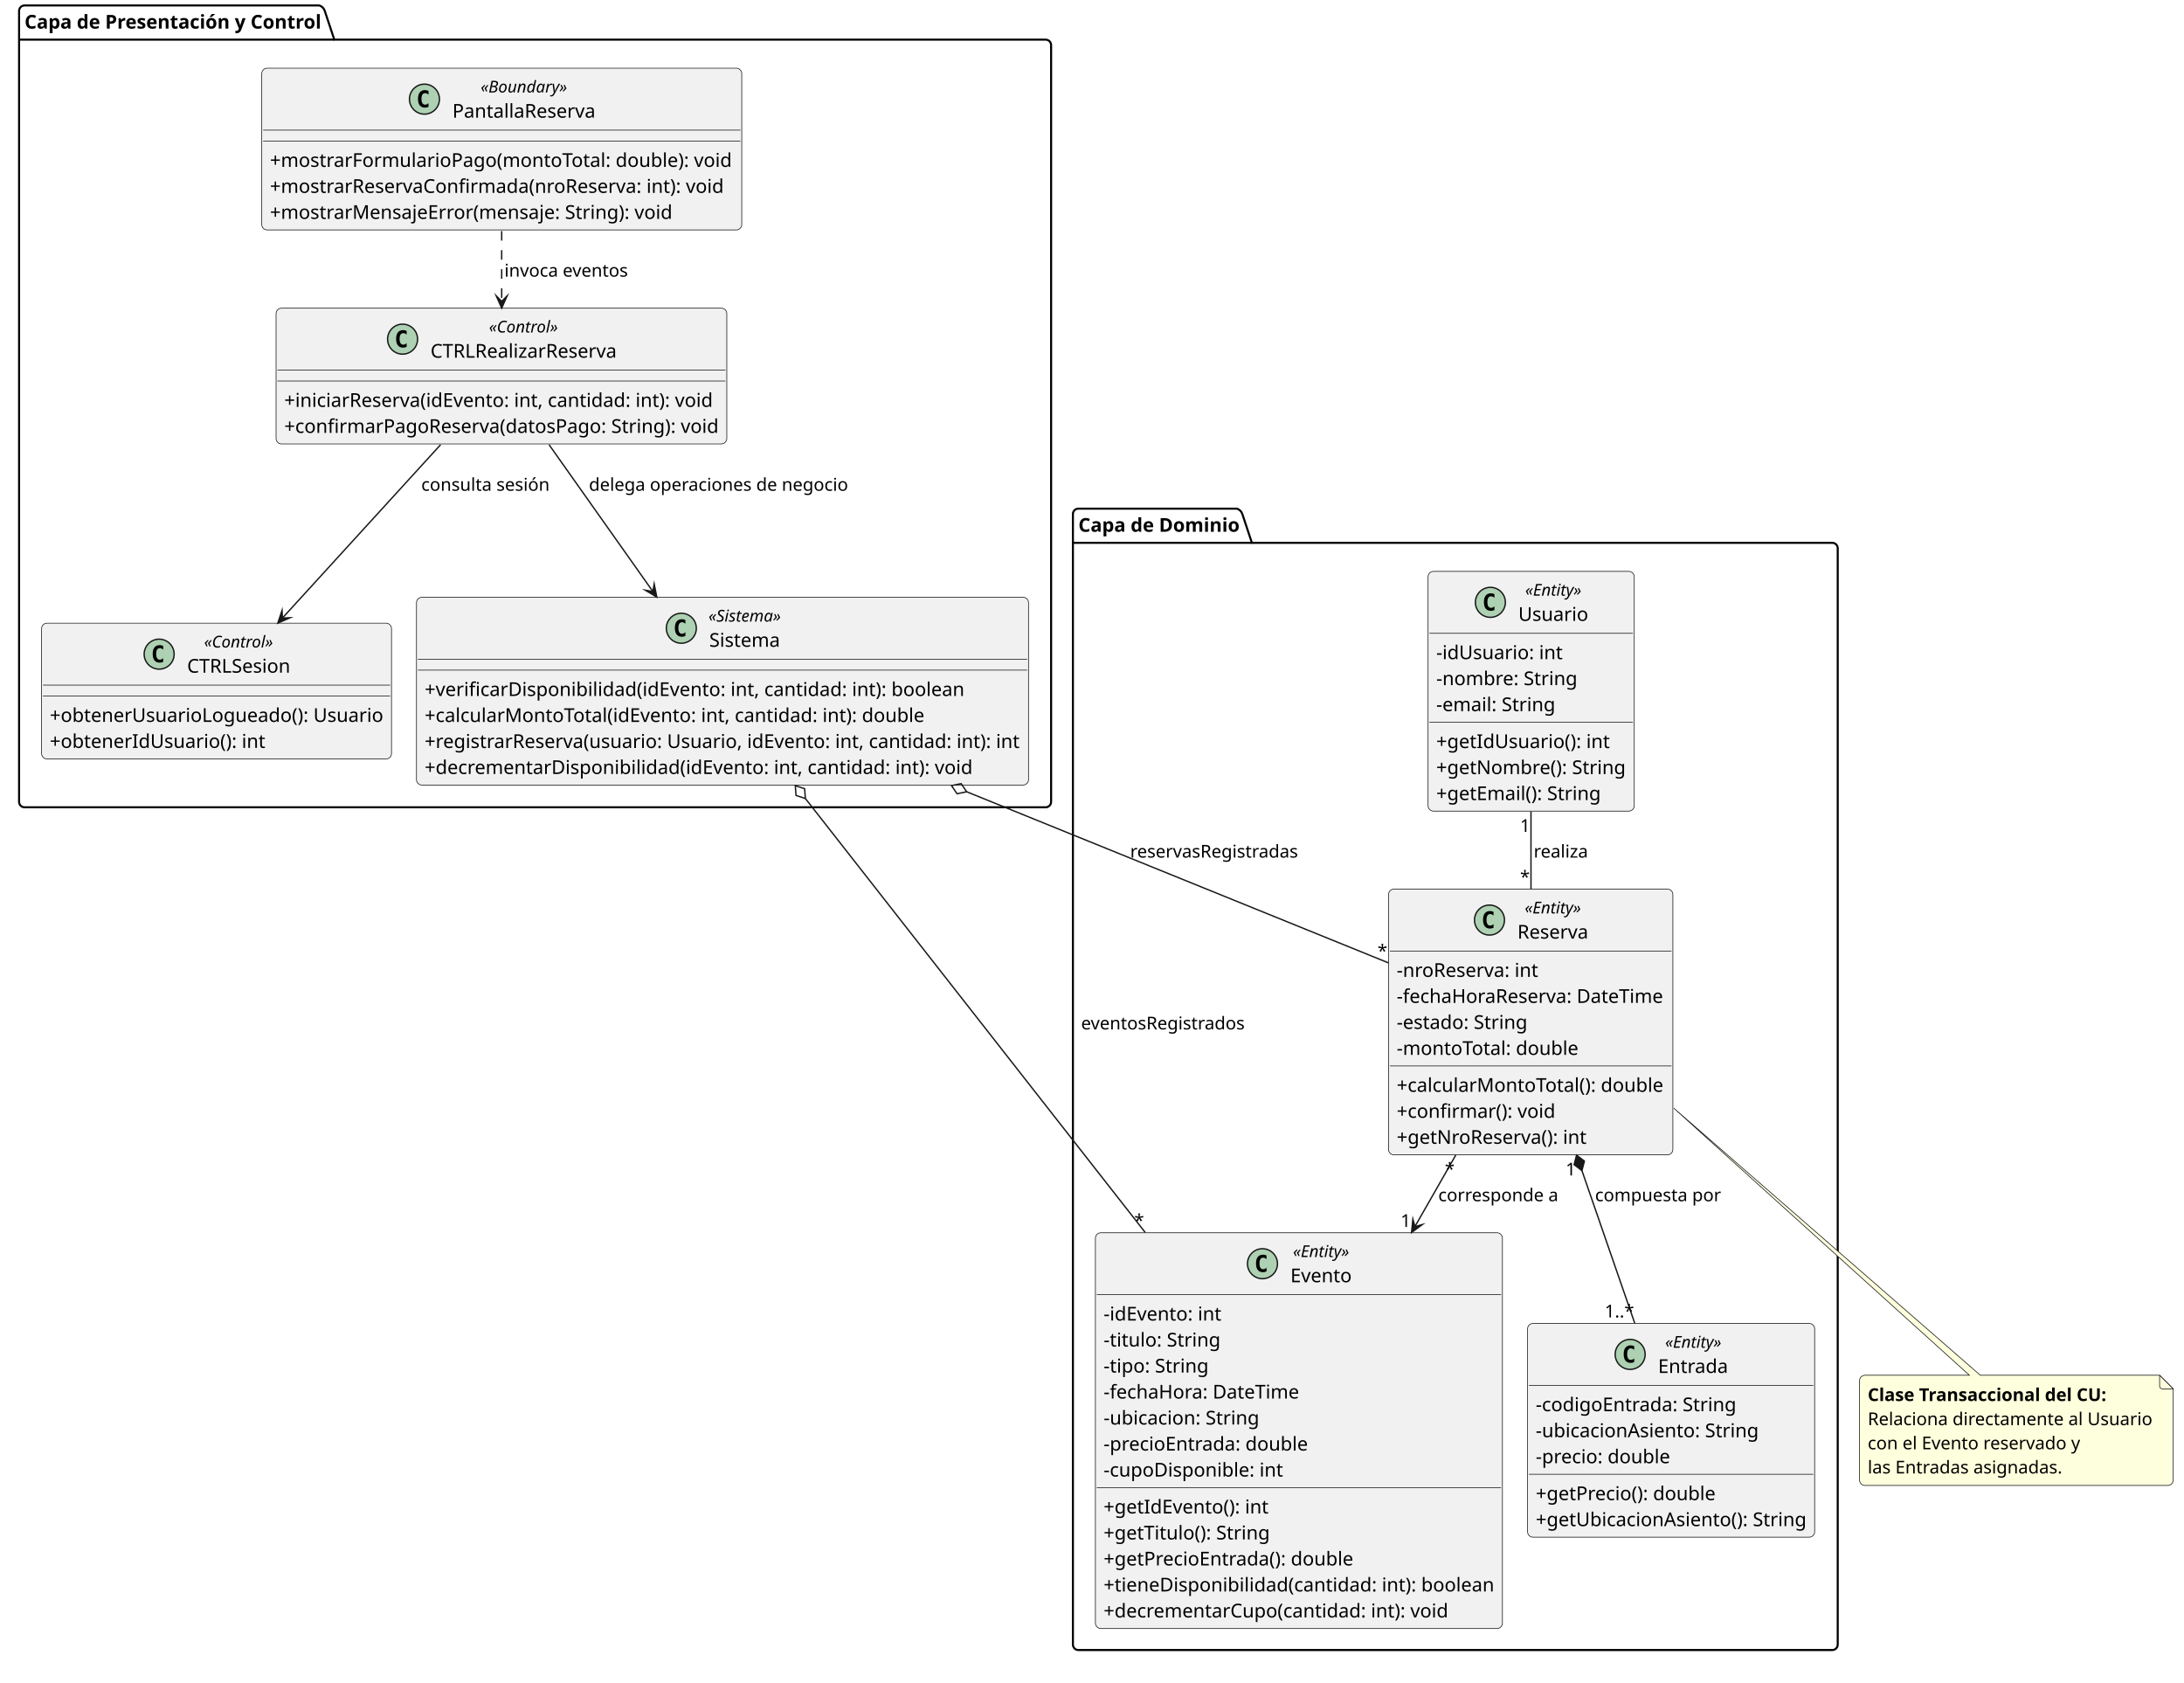
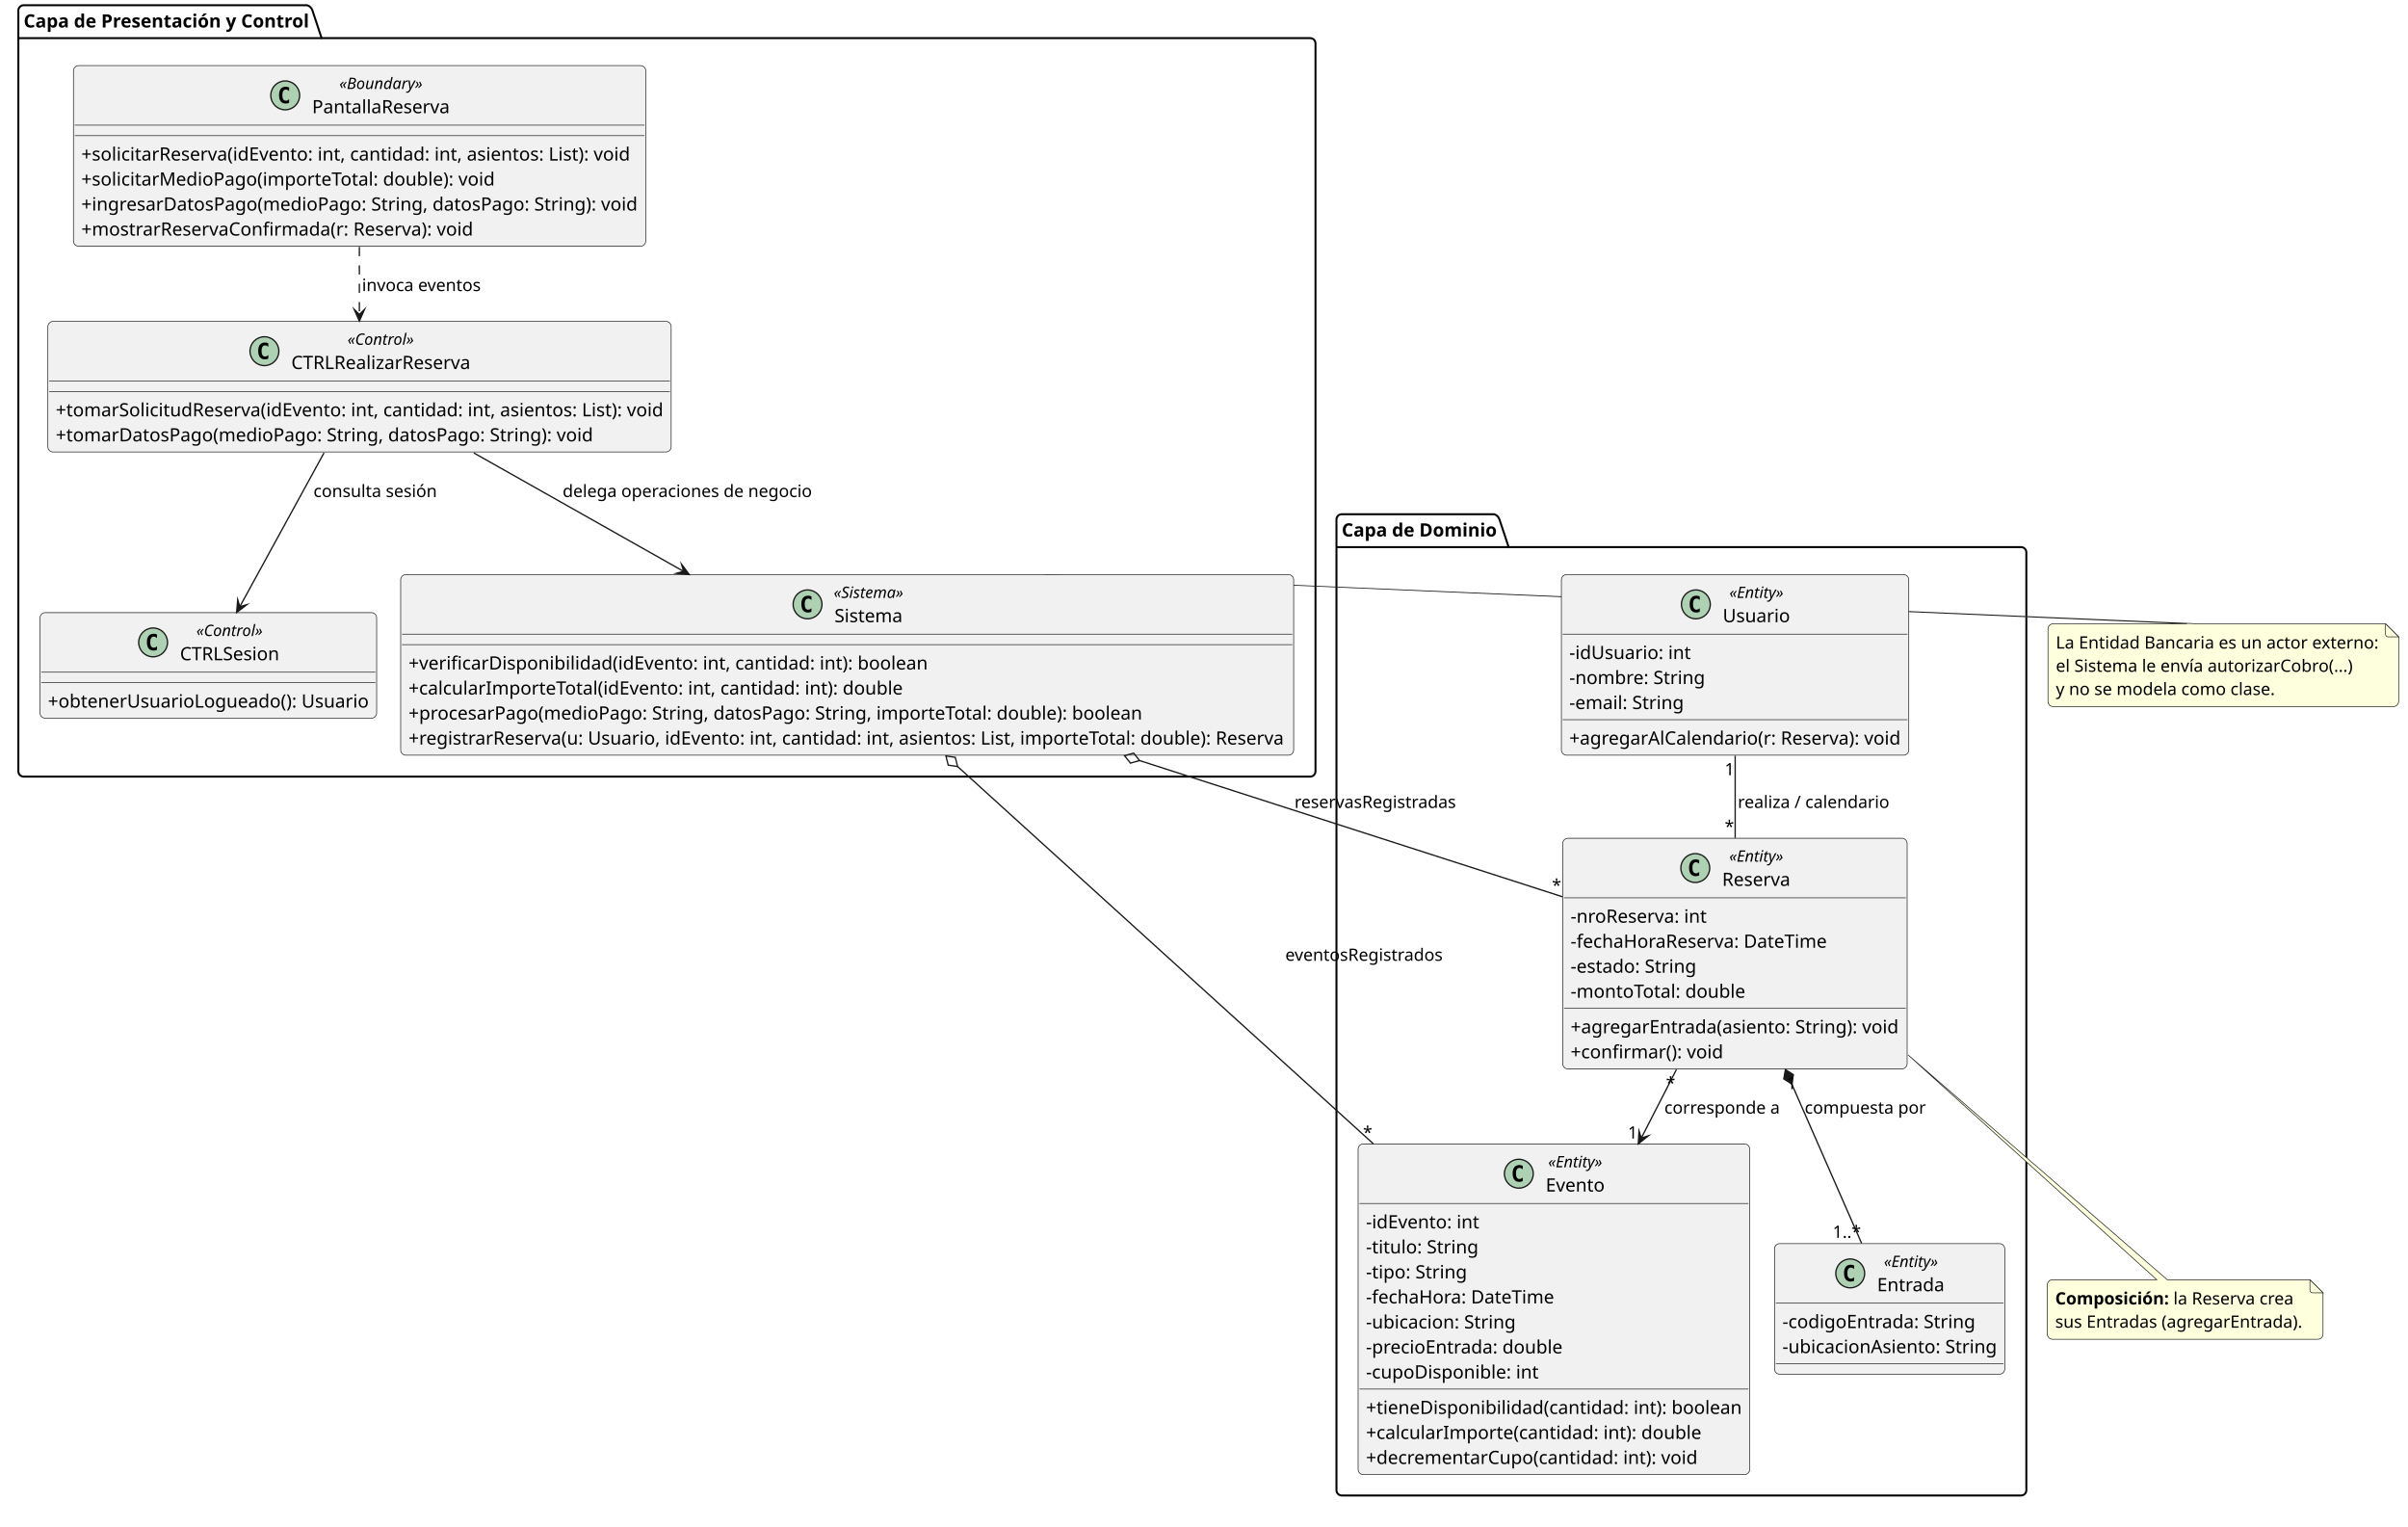
- <svg xmlns="http://www.w3.org/2000/svg" version="1.1" data-diagram-type="CLASS" style="width:1602px;height:1234px;background:#FFFFFF;" width="1602px" height="1234px" viewBox="0 0 1602 1234" zoomAndPan="magnify" preserveAspectRatio="none" contentStyleType="text/css">
+ <svg xmlns="http://www.w3.org/2000/svg" version="1.1" data-diagram-type="CLASS" style="width:1836px;height:1164px;background:#FFFFFF;" width="1836px" height="1164px" viewBox="0 0 1836 1164" zoomAndPan="magnify" preserveAspectRatio="none" contentStyleType="text/css">
  <defs />
  <g font-family="sans-serif" lengthAdjust="spacing">
    <g class="cluster" data-qualified-name="Capa de Presentaci.n y Control" id="ent0001" data-source-line="16">
-       <path d="M18,4 L234.217,4 A6,6 0 0 1 238.217,8 L245.217,29.068 L767,29.068 A4,4 0 0 1 771,33.068 L771,588 A4,4 0 0 1 767,592 L18,592 A4,4 0 0 1 14,588 L14,8 A4,4 0 0 1 18,4" style="stroke:#000;stroke-width:1.5;" fill="none" />
+       <path d="M18,4 L234.217,4 A6,6 0 0 1 238.217,8 L245.217,29.068 L999,29.068 A4,4 0 0 1 1003,33.068 L1003,588 A4,4 0 0 1 999,592 L18,592 A4,4 0 0 1 14,588 L14,8 A4,4 0 0 1 18,4" style="stroke:#000;stroke-width:1.5;" fill="none" />
      <line x1="14" y1="29.068" x2="245.217" y2="29.068" style="stroke:#000;stroke-width:1.5;" />
      <text x="18" y="20.966" fill="#000" font-size="14" textLength="218.217" font-weight="700">Capa de Presentación y Control</text>
    </g>
    <g class="cluster" data-qualified-name="Capa de Dominio" id="ent0006" data-source-line="46">
-       <path d="M791,373 L907.286,373 A6,6 0 0 1 911.286,377 L918.286,398.068 L1344,398.068 A4,4 0 0 1 1348,402.068 L1348,1206 A4,4 0 0 1 1344,1210 L791,1210 A4,4 0 0 1 787,1206 L787,377 A4,4 0 0 1 791,373" style="stroke:#000;stroke-width:1.5;" fill="none" />
-       <line x1="787" y1="398.068" x2="918.286" y2="398.068" style="stroke:#000;stroke-width:1.5;" />
-       <text x="791" y="389.966" fill="#000" font-size="14" textLength="118.286" font-weight="700">Capa de Dominio</text>
+       <path d="M1023,392 L1139.286,392 A6,6 0 0 1 1143.286,396 L1150.286,417.068 L1541,417.068 A4,4 0 0 1 1545,421.068 L1545,1136 A4,4 0 0 1 1541,1140 L1023,1140 A4,4 0 0 1 1019,1136 L1019,396 A4,4 0 0 1 1023,392" style="stroke:#000;stroke-width:1.5;" fill="none" />
+       <line x1="1019" y1="417.068" x2="1150.286" y2="417.068" style="stroke:#000;stroke-width:1.5;" />
+       <text x="1023" y="408.966" fill="#000" font-size="14" textLength="118.286" font-weight="700">Capa de Dominio</text>
    </g>
-     <g class="entity" data-qualified-name="GMN19" id="ent0020" data-source-line="111">
-       <path d="M1364,1012.5 L1364,1085.324 A4,4 0 0 0 1368,1089.324 L1590.105,1089.324 A4,4 0 0 0 1594.105,1085.324 L1594.105,1018.5 L1584.105,1008.5 L1452.584,1008.5 L1227.706,812.599 L1444.584,1008.5 L1368,1008.5 A4,4 0 0 0 1364,1012.5" style="stroke:#181818;stroke-width:0.5;" fill="#FEFFDD" />
-       <path d="M1584.105,1008.5 L1584.105,1016.5 A2,2 0 0 0 1586.105,1018.5 L1594.105,1018.5 L1584.105,1008.5" style="stroke:#181818;stroke-width:0.5;" fill="#FEFFDD" />
-       <text x="1370" y="1027.397" fill="#000" font-size="13" textLength="175.942" font-weight="700">Clase Transaccional del CU:</text>
-       <text x="1370" y="1045.103" fill="#000" font-size="13" textLength="209.105">Relaciona directamente al Usuario</text>
-       <text x="1370" y="1062.809" fill="#000" font-size="13" textLength="156.117">con el Evento reservado y</text>
-       <text x="1370" y="1080.515" fill="#000" font-size="13" textLength="142.961">las Entradas asignadas.</text>
+     <g class="entity" data-qualified-name="GMN19" id="ent0020" data-source-line="103">
+       <path d="M1561,979.5 L1561,1016.912 A4,4 0 0 0 1565,1020.912 L1767.215,1020.912 A4,4 0 0 0 1771.215,1016.912 L1771.215,985.5 L1761.215,975.5 L1652.423,975.5 L1454.793,804.129 L1644.423,975.5 L1565,975.5 A4,4 0 0 0 1561,979.5" style="stroke:#181818;stroke-width:0.5;" fill="#FEFFDD" />
+       <path d="M1761.215,975.5 L1761.215,983.5 A2,2 0 0 0 1763.215,985.5 L1771.215,985.5 L1761.215,975.5" style="stroke:#181818;stroke-width:0.5;" fill="#FEFFDD" />
+       <text x="1567" y="994.397" fill="#000" font-size="13" textLength="86.736" font-weight="700">Composición:</text>
+       <text x="1657.116" y="994.397" fill="#000" font-size="13" textLength="91.884">la Reserva crea</text>
+       <text x="1567" y="1012.103" fill="#000" font-size="13" textLength="189.215">sus Entradas (agregarEntrada).</text>
+     </g>
+     <g class="entity" data-qualified-name="GMN22" id="ent0023" data-source-line="108">
+       <path d="M1561.5,479.5 L1561.5,534.618 A4,4 0 0 0 1565.5,538.618 L1824.876,538.618 A4,4 0 0 0 1828.876,534.618 L1828.876,485.5 L1818.876,475.5 L1675.503,475.5 L796.638,437.998 L1667.503,475.5 L1565.5,475.5 A4,4 0 0 0 1561.5,479.5" style="stroke:#181818;stroke-width:0.5;" fill="#FEFFDD" />
+       <path d="M1818.876,475.5 L1818.876,483.5 A2,2 0 0 0 1820.876,485.5 L1828.876,485.5 L1818.876,475.5" style="stroke:#181818;stroke-width:0.5;" fill="#FEFFDD" />
+       <text x="1567.5" y="494.397" fill="#000" font-size="13" textLength="246.376">La Entidad Bancaria es un actor externo:</text>
+       <text x="1567.5" y="512.103" fill="#000" font-size="13" textLength="226.642">el Sistema le envía autorizarCobro(...)</text>
+       <text x="1567.5" y="529.809" fill="#000" font-size="13" textLength="167.037">y no se modela como clase.</text>
    </g>
    <g class="entity" data-qualified-name="Capa de Presentaci.n y Control.UI" id="ent0002" data-source-line="19">
-       <rect x="192" y="50" width="352.087" height="118.616" fill="#F1F1F1" style="stroke:#181818;stroke-width:0.5;" rx="4" ry="4" />
-       <ellipse cx="311.336" cy="72.706" rx="11" ry="11" fill="#ADD1B2" style="stroke:#181818;stroke-width:1;" />
-       <path d="M314.304,78.347 Q313.726,78.644 313.086,78.784 Q312.445,78.94 311.742,78.94 Q309.242,78.94 307.914,77.3 Q306.601,75.644 306.601,72.519 Q306.601,69.394 307.914,67.737 Q309.242,66.081 311.742,66.081 Q312.445,66.081 313.086,66.237 Q313.742,66.394 314.304,66.69 L314.304,69.409 Q313.679,68.831 313.086,68.565 Q312.492,68.284 311.867,68.284 Q310.523,68.284 309.836,69.362 Q309.148,70.425 309.148,72.519 Q309.148,74.612 309.836,75.69 Q310.523,76.753 311.867,76.753 Q312.492,76.753 313.086,76.487 Q313.679,76.206 314.304,75.628 L314.304,78.347 Z " fill="#000" />
-       <text x="352.571" y="67.828" fill="#000" font-size="12" textLength="63.444" font-style="italic">«Boundary»</text>
-       <text x="331.836" y="86.31" fill="#000" font-size="14" textLength="104.916">PantallaReserva</text>
-       <line x1="193" y1="95.412" x2="543.087" y2="95.412" style="stroke:#181818;stroke-width:0.5;" />
-       <line x1="193" y1="103.412" x2="543.087" y2="103.412" style="stroke:#181818;stroke-width:0.5;" />
-       <text x="198" y="122.378" fill="#000" font-size="14" textLength="340.087">+mostrarFormularioPago(montoTotal: double): void</text>
-       <text x="198" y="141.446" fill="#000" font-size="14" textLength="333.451">+mostrarReservaConfirmada(nroReserva: int): void</text>
-       <text x="198" y="160.514" fill="#000" font-size="14" textLength="295.749">+mostrarMensajeError(mensaje: String): void</text>
+       <rect x="56" y="50" width="436.352" height="137.684" fill="#F1F1F1" style="stroke:#181818;stroke-width:0.5;" rx="4" ry="4" />
+       <ellipse cx="217.468" cy="72.706" rx="11" ry="11" fill="#ADD1B2" style="stroke:#181818;stroke-width:1;" />
+       <path d="M220.437,78.347 Q219.859,78.644 219.218,78.784 Q218.578,78.94 217.875,78.94 Q215.375,78.94 214.047,77.3 Q212.734,75.644 212.734,72.519 Q212.734,69.394 214.047,67.737 Q215.375,66.081 217.875,66.081 Q218.578,66.081 219.218,66.237 Q219.875,66.394 220.437,66.69 L220.437,69.409 Q219.812,68.831 219.218,68.565 Q218.625,68.284 218,68.284 Q216.656,68.284 215.968,69.362 Q215.281,70.425 215.281,72.519 Q215.281,74.612 215.968,75.69 Q216.656,76.753 218,76.753 Q218.625,76.753 219.218,76.487 Q219.812,76.206 220.437,75.628 L220.437,78.347 Z " fill="#000" />
+       <text x="258.704" y="67.828" fill="#000" font-size="12" textLength="63.444" font-style="italic">«Boundary»</text>
+       <text x="237.968" y="86.31" fill="#000" font-size="14" textLength="104.916">PantallaReserva</text>
+       <line x1="57" y1="95.412" x2="491.352" y2="95.412" style="stroke:#181818;stroke-width:0.5;" />
+       <line x1="57" y1="103.412" x2="491.352" y2="103.412" style="stroke:#181818;stroke-width:0.5;" />
+       <text x="62" y="122.378" fill="#000" font-size="14" textLength="418.388">+solicitarReserva(idEvento: int, cantidad: int, asientos: List): void</text>
+       <text x="62" y="141.446" fill="#000" font-size="14" textLength="316.245">+solicitarMedioPago(importeTotal: double): void</text>
+       <text x="62" y="160.514" fill="#000" font-size="14" textLength="424.352">+ingresarDatosPago(medioPago: String, datosPago: String): void</text>
+       <text x="62" y="179.582" fill="#000" font-size="14" textLength="299.011">+mostrarReservaConfirmada(r: Reserva): void</text>
    </g>
-     <g class="entity" data-qualified-name="Capa de Presentaci.n y Control.CTRL" id="ent0003" data-source-line="26">
-       <rect x="202.5" y="226" width="330.625" height="99.548" fill="#F1F1F1" style="stroke:#181818;stroke-width:0.5;" rx="4" ry="4" />
-       <ellipse cx="295.299" cy="248.706" rx="11" ry="11" fill="#ADD1B2" style="stroke:#181818;stroke-width:1;" />
-       <path d="M298.267,254.347 Q297.689,254.644 297.049,254.784 Q296.408,254.94 295.705,254.94 Q293.205,254.94 291.877,253.3 Q290.564,251.644 290.564,248.519 Q290.564,245.394 291.877,243.737 Q293.205,242.081 295.705,242.081 Q296.408,242.081 297.049,242.237 Q297.705,242.394 298.267,242.69 L298.267,245.409 Q297.642,244.831 297.049,244.565 Q296.455,244.284 295.83,244.284 Q294.486,244.284 293.799,245.362 Q293.111,246.425 293.111,248.519 Q293.111,250.612 293.799,251.69 Q294.486,252.753 295.83,252.753 Q296.455,252.753 297.049,252.487 Q297.642,252.206 298.267,251.628 L298.267,254.347 Z " fill="#000" />
-       <text x="358.658" y="243.828" fill="#000" font-size="12" textLength="50.808" font-style="italic">«Control»</text>
-       <text x="315.799" y="262.31" fill="#000" font-size="14" textLength="136.527">CTRLRealizarReserva</text>
-       <line x1="203.5" y1="271.412" x2="532.125" y2="271.412" style="stroke:#181818;stroke-width:0.5;" />
-       <line x1="203.5" y1="279.412" x2="532.125" y2="279.412" style="stroke:#181818;stroke-width:0.5;" />
-       <text x="208.5" y="298.378" fill="#000" font-size="14" textLength="314.369">+iniciarReserva(idEvento: int, cantidad: int): void</text>
-       <text x="208.5" y="317.446" fill="#000" font-size="14" textLength="318.625">+confirmarPagoReserva(datosPago: String): void</text>
+     <g class="entity" data-qualified-name="Capa de Presentaci.n y Control.CTRL" id="ent0003" data-source-line="27">
+       <rect x="36.5" y="245" width="475.244" height="99.548" fill="#F1F1F1" style="stroke:#181818;stroke-width:0.5;" rx="4" ry="4" />
+       <ellipse cx="201.608" cy="267.706" rx="11" ry="11" fill="#ADD1B2" style="stroke:#181818;stroke-width:1;" />
+       <path d="M204.577,273.347 Q203.999,273.644 203.358,273.784 Q202.718,273.94 202.015,273.94 Q199.515,273.94 198.187,272.3 Q196.874,270.644 196.874,267.519 Q196.874,264.394 198.187,262.737 Q199.515,261.081 202.015,261.081 Q202.718,261.081 203.358,261.237 Q204.015,261.394 204.577,261.69 L204.577,264.409 Q203.952,263.831 203.358,263.565 Q202.765,263.284 202.14,263.284 Q200.796,263.284 200.108,264.362 Q199.421,265.425 199.421,267.519 Q199.421,269.612 200.108,270.69 Q200.796,271.753 202.14,271.753 Q202.765,271.753 203.358,271.487 Q203.952,271.206 204.577,270.628 L204.577,273.347 Z " fill="#000" />
+       <text x="264.968" y="262.828" fill="#000" font-size="12" textLength="50.808" font-style="italic">«Control»</text>
+       <text x="222.108" y="281.31" fill="#000" font-size="14" textLength="136.527">CTRLRealizarReserva</text>
+       <line x1="37.5" y1="290.412" x2="510.744" y2="290.412" style="stroke:#181818;stroke-width:0.5;" />
+       <line x1="37.5" y1="298.412" x2="510.744" y2="298.412" style="stroke:#181818;stroke-width:0.5;" />
+       <text x="42.5" y="317.378" fill="#000" font-size="14" textLength="463.244">+tomarSolicitudReserva(idEvento: int, cantidad: int, asientos: List): void</text>
+       <text x="42.5" y="336.446" fill="#000" font-size="14" textLength="409.709">+tomarDatosPago(medioPago: String, datosPago: String): void</text>
    </g>
-     <g class="entity" data-qualified-name="Capa de Presentaci.n y Control.CTRLSesion" id="ent0004" data-source-line="32">
-       <rect x="30.5" y="457" width="256.677" height="99.548" fill="#F1F1F1" style="stroke:#181818;stroke-width:0.5;" rx="4" ry="4" />
-       <ellipse cx="116.74" cy="479.706" rx="11" ry="11" fill="#ADD1B2" style="stroke:#181818;stroke-width:1;" />
-       <path d="M119.708,485.347 Q119.13,485.644 118.49,485.784 Q117.849,485.94 117.146,485.94 Q114.646,485.94 113.318,484.3 Q112.005,482.644 112.005,479.519 Q112.005,476.394 113.318,474.737 Q114.646,473.081 117.146,473.081 Q117.849,473.081 118.49,473.237 Q119.146,473.394 119.708,473.69 L119.708,476.409 Q119.083,475.831 118.49,475.565 Q117.896,475.284 117.271,475.284 Q115.927,475.284 115.24,476.362 Q114.552,477.425 114.552,479.519 Q114.552,481.612 115.24,482.69 Q115.927,483.753 117.271,483.753 Q117.896,483.753 118.49,483.487 Q119.083,483.206 119.708,482.628 L119.708,485.347 Z " fill="#000" />
-       <text x="149.684" y="474.828" fill="#000" font-size="12" textLength="50.808" font-style="italic">«Control»</text>
-       <text x="137.24" y="493.31" fill="#000" font-size="14" textLength="75.698">CTRLSesion</text>
-       <line x1="31.5" y1="502.412" x2="286.177" y2="502.412" style="stroke:#181818;stroke-width:0.5;" />
-       <line x1="31.5" y1="510.412" x2="286.177" y2="510.412" style="stroke:#181818;stroke-width:0.5;" />
-       <text x="36.5" y="529.378" fill="#000" font-size="14" textLength="244.677">+obtenerUsuarioLogueado(): Usuario</text>
-       <text x="36.5" y="548.446" fill="#000" font-size="14" textLength="158.143">+obtenerIdUsuario(): int</text>
+     <g class="entity" data-qualified-name="Capa de Presentaci.n y Control.CTRLSesion" id="ent0004" data-source-line="33">
+       <rect x="30.5" y="467" width="256.677" height="80.48" fill="#F1F1F1" style="stroke:#181818;stroke-width:0.5;" rx="4" ry="4" />
+       <ellipse cx="116.74" cy="489.706" rx="11" ry="11" fill="#ADD1B2" style="stroke:#181818;stroke-width:1;" />
+       <path d="M119.708,495.347 Q119.13,495.644 118.49,495.784 Q117.849,495.94 117.146,495.94 Q114.646,495.94 113.318,494.3 Q112.005,492.644 112.005,489.519 Q112.005,486.394 113.318,484.737 Q114.646,483.081 117.146,483.081 Q117.849,483.081 118.49,483.237 Q119.146,483.394 119.708,483.69 L119.708,486.409 Q119.083,485.831 118.49,485.565 Q117.896,485.284 117.271,485.284 Q115.927,485.284 115.24,486.362 Q114.552,487.425 114.552,489.519 Q114.552,491.612 115.24,492.69 Q115.927,493.753 117.271,493.753 Q117.896,493.753 118.49,493.487 Q119.083,493.206 119.708,492.628 L119.708,495.347 Z " fill="#000" />
+       <text x="149.684" y="484.828" fill="#000" font-size="12" textLength="50.808" font-style="italic">«Control»</text>
+       <text x="137.24" y="503.31" fill="#000" font-size="14" textLength="75.698">CTRLSesion</text>
+       <line x1="31.5" y1="512.412" x2="286.177" y2="512.412" style="stroke:#181818;stroke-width:0.5;" />
+       <line x1="31.5" y1="520.412" x2="286.177" y2="520.412" style="stroke:#181818;stroke-width:0.5;" />
+       <text x="36.5" y="539.378" fill="#000" font-size="14" textLength="244.677">+obtenerUsuarioLogueado(): Usuario</text>
    </g>
    <g class="entity" data-qualified-name="Capa de Presentaci.n y Control.Sistema" id="ent0005" data-source-line="38">
-       <rect x="305.5" y="438" width="448.938" height="137.684" fill="#F1F1F1" style="stroke:#181818;stroke-width:0.5;" rx="4" ry="4" />
-       <ellipse cx="499.77" cy="460.706" rx="11" ry="11" fill="#ADD1B2" style="stroke:#181818;stroke-width:1;" />
-       <path d="M502.739,466.347 Q502.161,466.644 501.52,466.784 Q500.88,466.94 500.177,466.94 Q497.677,466.94 496.348,465.3 Q495.036,463.644 495.036,460.519 Q495.036,457.394 496.348,455.737 Q497.677,454.081 500.177,454.081 Q500.88,454.081 501.52,454.237 Q502.177,454.394 502.739,454.69 L502.739,457.409 Q502.114,456.831 501.52,456.565 Q500.927,456.284 500.302,456.284 Q498.958,456.284 498.27,457.362 Q497.583,458.425 497.583,460.519 Q497.583,462.612 498.27,463.69 Q498.958,464.753 500.302,464.753 Q500.927,464.753 501.52,464.487 Q502.114,464.206 502.739,463.628 L502.739,466.347 Z " fill="#000" />
-       <text x="519.681" y="455.828" fill="#000" font-size="12" textLength="53.076" font-style="italic">«Sistema»</text>
-       <text x="520.27" y="474.31" fill="#000" font-size="14" textLength="51.898">Sistema</text>
-       <line x1="306.5" y1="483.412" x2="753.438" y2="483.412" style="stroke:#181818;stroke-width:0.5;" />
-       <line x1="306.5" y1="491.412" x2="753.438" y2="491.412" style="stroke:#181818;stroke-width:0.5;" />
+       <rect x="305.5" y="438" width="680.861" height="137.684" fill="#F1F1F1" style="stroke:#181818;stroke-width:0.5;" rx="4" ry="4" />
+       <ellipse cx="615.732" cy="460.706" rx="11" ry="11" fill="#ADD1B2" style="stroke:#181818;stroke-width:1;" />
+       <path d="M618.701,466.347 Q618.122,466.644 617.482,466.784 Q616.841,466.94 616.138,466.94 Q613.638,466.94 612.31,465.3 Q610.997,463.644 610.997,460.519 Q610.997,457.394 612.31,455.737 Q613.638,454.081 616.138,454.081 Q616.841,454.081 617.482,454.237 Q618.138,454.394 618.701,454.69 L618.701,457.409 Q618.076,456.831 617.482,456.565 Q616.888,456.284 616.263,456.284 Q614.919,456.284 614.232,457.362 Q613.544,458.425 613.544,460.519 Q613.544,462.612 614.232,463.69 Q614.919,464.753 616.263,464.753 Q616.888,464.753 617.482,464.487 Q618.076,464.206 618.701,463.628 L618.701,466.347 Z " fill="#000" />
+       <text x="635.643" y="455.828" fill="#000" font-size="12" textLength="53.076" font-style="italic">«Sistema»</text>
+       <text x="636.232" y="474.31" fill="#000" font-size="14" textLength="51.898">Sistema</text>
+       <line x1="306.5" y1="483.412" x2="985.361" y2="483.412" style="stroke:#181818;stroke-width:0.5;" />
+       <line x1="306.5" y1="491.412" x2="985.361" y2="491.412" style="stroke:#181818;stroke-width:0.5;" />
      <text x="311.5" y="510.378" fill="#000" font-size="14" textLength="395.919">+verificarDisponibilidad(idEvento: int, cantidad: int): boolean</text>
-       <text x="311.5" y="529.446" fill="#000" font-size="14" textLength="367.541">+calcularMontoTotal(idEvento: int, cantidad: int): double</text>
-       <text x="311.5" y="548.514" fill="#000" font-size="14" textLength="436.938">+registrarReserva(usuario: Usuario, idEvento: int, cantidad: int): int</text>
-       <text x="311.5" y="567.582" fill="#000" font-size="14" textLength="402.204">+decrementarDisponibilidad(idEvento: int, cantidad: int): void</text>
+       <text x="311.5" y="529.446" fill="#000" font-size="14" textLength="377.845">+calcularImporteTotal(idEvento: int, cantidad: int): double</text>
+       <text x="311.5" y="548.514" fill="#000" font-size="14" textLength="560.656">+procesarPago(medioPago: String, datosPago: String, importeTotal: double): boolean</text>
+       <text x="311.5" y="567.582" fill="#000" font-size="14" textLength="668.861">+registrarReserva(u: Usuario, idEvento: int, cantidad: int, asientos: List, importeTotal: double): Reserva</text>
    </g>
    <g class="entity" data-qualified-name="Capa de Dominio.Usuario" id="ent0007" data-source-line="48">
-       <rect x="1047.5" y="419" width="151.243" height="175.82" fill="#F1F1F1" style="stroke:#181818;stroke-width:0.5;" rx="4" ry="4" />
-       <ellipse cx="1093.217" cy="441.706" rx="11" ry="11" fill="#ADD1B2" style="stroke:#181818;stroke-width:1;" />
-       <path d="M1096.186,447.347 Q1095.607,447.644 1094.967,447.784 Q1094.326,447.94 1093.623,447.94 Q1091.123,447.94 1089.795,446.3 Q1088.482,444.644 1088.482,441.519 Q1088.482,438.394 1089.795,436.737 Q1091.123,435.081 1093.623,435.081 Q1094.326,435.081 1094.967,435.237 Q1095.623,435.394 1096.186,435.69 L1096.186,438.409 Q1095.561,437.831 1094.967,437.565 Q1094.373,437.284 1093.748,437.284 Q1092.404,437.284 1091.717,438.362 Q1091.029,439.425 1091.029,441.519 Q1091.029,443.612 1091.717,444.69 Q1092.404,445.753 1093.748,445.753 Q1094.373,445.753 1094.967,445.487 Q1095.561,445.206 1096.186,444.628 L1096.186,447.347 Z " fill="#000" />
-       <text x="1118.756" y="436.828" fill="#000" font-size="12" textLength="41.232" font-style="italic">«Entity»</text>
-       <text x="1113.717" y="455.31" fill="#000" font-size="14" textLength="51.31">Usuario</text>
-       <line x1="1048.5" y1="464.412" x2="1197.743" y2="464.412" style="stroke:#181818;stroke-width:0.5;" />
-       <text x="1053.5" y="483.378" fill="#000" font-size="14" textLength="92.75">-idUsuario: int</text>
-       <text x="1053.5" y="502.446" fill="#000" font-size="14" textLength="103.796">-nombre: String</text>
-       <text x="1053.5" y="521.514" fill="#000" font-size="14" textLength="87.36">-email: String</text>
-       <line x1="1048.5" y1="529.616" x2="1197.743" y2="529.616" style="stroke:#181818;stroke-width:0.5;" />
-       <text x="1053.5" y="548.582" fill="#000" font-size="14" textLength="127.344">+getIdUsuario(): int</text>
-       <text x="1053.5" y="567.65" fill="#000" font-size="14" textLength="139.243">+getNombre(): String</text>
-       <text x="1053.5" y="586.718" fill="#000" font-size="14" textLength="120.708">+getEmail(): String</text>
+       <rect x="1190.5" y="438" width="264.867" height="137.684" fill="#F1F1F1" style="stroke:#181818;stroke-width:0.5;" rx="4" ry="4" />
+       <ellipse cx="1293.029" cy="460.706" rx="11" ry="11" fill="#ADD1B2" style="stroke:#181818;stroke-width:1;" />
+       <path d="M1295.997,466.347 Q1295.419,466.644 1294.779,466.784 Q1294.138,466.94 1293.435,466.94 Q1290.935,466.94 1289.607,465.3 Q1288.294,463.644 1288.294,460.519 Q1288.294,457.394 1289.607,455.737 Q1290.935,454.081 1293.435,454.081 Q1294.138,454.081 1294.779,454.237 Q1295.435,454.394 1295.997,454.69 L1295.997,457.409 Q1295.372,456.831 1294.779,456.565 Q1294.185,456.284 1293.56,456.284 Q1292.216,456.284 1291.529,457.362 Q1290.841,458.425 1290.841,460.519 Q1290.841,462.612 1291.529,463.69 Q1292.216,464.753 1293.56,464.753 Q1294.185,464.753 1294.779,464.487 Q1295.372,464.206 1295.997,463.628 L1295.997,466.347 Z " fill="#000" />
+       <text x="1318.567" y="455.828" fill="#000" font-size="12" textLength="41.232" font-style="italic">«Entity»</text>
+       <text x="1313.529" y="474.31" fill="#000" font-size="14" textLength="51.31">Usuario</text>
+       <line x1="1191.5" y1="483.412" x2="1454.367" y2="483.412" style="stroke:#181818;stroke-width:0.5;" />
+       <text x="1196.5" y="502.378" fill="#000" font-size="14" textLength="92.75">-idUsuario: int</text>
+       <text x="1196.5" y="521.446" fill="#000" font-size="14" textLength="103.796">-nombre: String</text>
+       <text x="1196.5" y="540.514" fill="#000" font-size="14" textLength="87.36">-email: String</text>
+       <line x1="1191.5" y1="548.616" x2="1454.367" y2="548.616" style="stroke:#181818;stroke-width:0.5;" />
+       <text x="1196.5" y="567.582" fill="#000" font-size="14" textLength="252.867">+agregarAlCalendario(r: Reserva): void</text>
    </g>
-     <g class="entity" data-qualified-name="Capa de Dominio.Evento" id="ent0008" data-source-line="57">
-       <rect x="803.5" y="904" width="298.551" height="290.227" fill="#F1F1F1" style="stroke:#181818;stroke-width:0.5;" rx="4" ry="4" />
-       <ellipse cx="926.042" cy="926.706" rx="11" ry="11" fill="#ADD1B2" style="stroke:#181818;stroke-width:1;" />
-       <path d="M929.01,932.347 Q928.432,932.644 927.792,932.784 Q927.151,932.94 926.448,932.94 Q923.948,932.94 922.62,931.3 Q921.307,929.644 921.307,926.519 Q921.307,923.394 922.62,921.737 Q923.948,920.081 926.448,920.081 Q927.151,920.081 927.792,920.237 Q928.448,920.394 929.01,920.69 L929.01,923.409 Q928.385,922.831 927.792,922.565 Q927.198,922.284 926.573,922.284 Q925.229,922.284 924.542,923.362 Q923.854,924.425 923.854,926.519 Q923.854,928.612 924.542,929.69 Q925.229,930.753 926.573,930.753 Q927.198,930.753 927.792,930.487 Q928.385,930.206 929.01,929.628 L929.01,932.347 Z " fill="#000" />
-       <text x="948.409" y="921.828" fill="#000" font-size="12" textLength="41.232" font-style="italic">«Entity»</text>
-       <text x="946.542" y="940.31" fill="#000" font-size="14" textLength="44.968">Evento</text>
-       <line x1="804.5" y1="949.412" x2="1101.051" y2="949.412" style="stroke:#181818;stroke-width:0.5;" />
-       <text x="809.5" y="968.378" fill="#000" font-size="14" textLength="86.408">-idEvento: int</text>
-       <text x="809.5" y="987.446" fill="#000" font-size="14" textLength="85.75">-titulo: String</text>
-       <text x="809.5" y="1006.514" fill="#000" font-size="14" textLength="77.042">-tipo: String</text>
-       <text x="809.5" y="1025.582" fill="#000" font-size="14" textLength="143.723">-fechaHora: DateTime</text>
-       <text x="809.5" y="1044.65" fill="#000" font-size="14" textLength="114.198">-ubicacion: String</text>
-       <text x="809.5" y="1063.718" fill="#000" font-size="14" textLength="150.429">-precioEntrada: double</text>
-       <text x="809.5" y="1082.785" fill="#000" font-size="14" textLength="131.669">-cupoDisponible: int</text>
-       <line x1="804.5" y1="1090.887" x2="1101.051" y2="1090.887" style="stroke:#181818;stroke-width:0.5;" />
-       <text x="809.5" y="1109.853" fill="#000" font-size="14" textLength="121.002">+getIdEvento(): int</text>
-       <text x="809.5" y="1128.921" fill="#000" font-size="14" textLength="121.94">+getTitulo(): String</text>
-       <text x="809.5" y="1147.989" fill="#000" font-size="14" textLength="183.749">+getPrecioEntrada(): double</text>
-       <text x="809.5" y="1167.057" fill="#000" font-size="14" textLength="286.551">+tieneDisponibilidad(cantidad: int): boolean</text>
-       <text x="809.5" y="1186.125" fill="#000" font-size="14" textLength="253.091">+decrementarCupo(cantidad: int): void</text>
+     <g class="entity" data-qualified-name="Capa de Dominio.Evento" id="ent0008" data-source-line="55">
+       <rect x="1035.5" y="872" width="298.551" height="252.091" fill="#F1F1F1" style="stroke:#181818;stroke-width:0.5;" rx="4" ry="4" />
+       <ellipse cx="1158.042" cy="894.706" rx="11" ry="11" fill="#ADD1B2" style="stroke:#181818;stroke-width:1;" />
+       <path d="M1161.01,900.347 Q1160.432,900.644 1159.792,900.784 Q1159.151,900.94 1158.448,900.94 Q1155.948,900.94 1154.62,899.3 Q1153.307,897.644 1153.307,894.519 Q1153.307,891.394 1154.62,889.737 Q1155.948,888.081 1158.448,888.081 Q1159.151,888.081 1159.792,888.237 Q1160.448,888.394 1161.01,888.69 L1161.01,891.409 Q1160.385,890.831 1159.792,890.565 Q1159.198,890.284 1158.573,890.284 Q1157.229,890.284 1156.542,891.362 Q1155.854,892.425 1155.854,894.519 Q1155.854,896.612 1156.542,897.69 Q1157.229,898.753 1158.573,898.753 Q1159.198,898.753 1159.792,898.487 Q1160.385,898.206 1161.01,897.628 L1161.01,900.347 Z " fill="#000" />
+       <text x="1180.409" y="889.828" fill="#000" font-size="12" textLength="41.232" font-style="italic">«Entity»</text>
+       <text x="1178.542" y="908.31" fill="#000" font-size="14" textLength="44.968">Evento</text>
+       <line x1="1036.5" y1="917.412" x2="1333.051" y2="917.412" style="stroke:#181818;stroke-width:0.5;" />
+       <text x="1041.5" y="936.378" fill="#000" font-size="14" textLength="86.408">-idEvento: int</text>
+       <text x="1041.5" y="955.446" fill="#000" font-size="14" textLength="85.75">-titulo: String</text>
+       <text x="1041.5" y="974.514" fill="#000" font-size="14" textLength="77.042">-tipo: String</text>
+       <text x="1041.5" y="993.582" fill="#000" font-size="14" textLength="143.723">-fechaHora: DateTime</text>
+       <text x="1041.5" y="1012.65" fill="#000" font-size="14" textLength="114.198">-ubicacion: String</text>
+       <text x="1041.5" y="1031.718" fill="#000" font-size="14" textLength="150.429">-precioEntrada: double</text>
+       <text x="1041.5" y="1050.785" fill="#000" font-size="14" textLength="131.669">-cupoDisponible: int</text>
+       <line x1="1036.5" y1="1058.887" x2="1333.051" y2="1058.887" style="stroke:#181818;stroke-width:0.5;" />
+       <text x="1041.5" y="1077.853" fill="#000" font-size="14" textLength="286.551">+tieneDisponibilidad(cantidad: int): boolean</text>
+       <text x="1041.5" y="1096.921" fill="#000" font-size="14" textLength="255.779">+calcularImporte(cantidad: int): double</text>
+       <text x="1041.5" y="1115.989" fill="#000" font-size="14" textLength="253.091">+decrementarCupo(cantidad: int): void</text>
    </g>
-     <g class="entity" data-qualified-name="Capa de Dominio.Reserva" id="ent0009" data-source-line="73">
-       <rect x="1018.5" y="652" width="208.573" height="194.887" fill="#F1F1F1" style="stroke:#181818;stroke-width:0.5;" rx="4" ry="4" />
-       <ellipse cx="1092.56" cy="674.706" rx="11" ry="11" fill="#ADD1B2" style="stroke:#181818;stroke-width:1;" />
-       <path d="M1095.528,680.347 Q1094.95,680.644 1094.31,680.784 Q1093.669,680.94 1092.966,680.94 Q1090.466,680.94 1089.138,679.3 Q1087.825,677.644 1087.825,674.519 Q1087.825,671.394 1089.138,669.737 Q1090.466,668.081 1092.966,668.081 Q1093.669,668.081 1094.31,668.237 Q1094.966,668.394 1095.528,668.69 L1095.528,671.409 Q1094.903,670.831 1094.31,670.565 Q1093.716,670.284 1093.091,670.284 Q1091.747,670.284 1091.06,671.362 Q1090.372,672.425 1090.372,674.519 Q1090.372,676.612 1091.06,677.69 Q1091.747,678.753 1093.091,678.753 Q1093.716,678.753 1094.31,678.487 Q1094.903,678.206 1095.528,677.628 L1095.528,680.347 Z " fill="#000" />
-       <text x="1118.42" y="669.828" fill="#000" font-size="12" textLength="41.232" font-style="italic">«Entity»</text>
-       <text x="1113.06" y="688.31" fill="#000" font-size="14" textLength="51.954">Reserva</text>
-       <line x1="1019.5" y1="697.412" x2="1226.073" y2="697.412" style="stroke:#181818;stroke-width:0.5;" />
-       <text x="1024.5" y="716.378" fill="#000" font-size="14" textLength="104.076">-nroReserva: int</text>
-       <text x="1024.5" y="735.446" fill="#000" font-size="14" textLength="195.677">-fechaHoraReserva: DateTime</text>
-       <text x="1024.5" y="754.514" fill="#000" font-size="14" textLength="95.886">-estado: String</text>
-       <text x="1024.5" y="773.582" fill="#000" font-size="14" textLength="134.259">-montoTotal: double</text>
-       <line x1="1019.5" y1="781.684" x2="1226.073" y2="781.684" style="stroke:#181818;stroke-width:0.5;" />
-       <text x="1024.5" y="800.65" fill="#000" font-size="14" textLength="196.573">+calcularMontoTotal(): double</text>
-       <text x="1024.5" y="819.718" fill="#000" font-size="14" textLength="116.382">+confirmar(): void</text>
-       <text x="1024.5" y="838.785" fill="#000" font-size="14" textLength="139.523">+getNroReserva(): int</text>
+     <g class="entity" data-qualified-name="Capa de Dominio.Reserva" id="ent0009" data-source-line="69">
+       <rect x="1191.5" y="639" width="262.613" height="175.82" fill="#F1F1F1" style="stroke:#181818;stroke-width:0.5;" rx="4" ry="4" />
+       <ellipse cx="1292.58" cy="661.706" rx="11" ry="11" fill="#ADD1B2" style="stroke:#181818;stroke-width:1;" />
+       <path d="M1295.548,667.347 Q1294.97,667.644 1294.33,667.784 Q1293.689,667.94 1292.986,667.94 Q1290.486,667.94 1289.158,666.3 Q1287.845,664.644 1287.845,661.519 Q1287.845,658.394 1289.158,656.737 Q1290.486,655.081 1292.986,655.081 Q1293.689,655.081 1294.33,655.237 Q1294.986,655.394 1295.548,655.69 L1295.548,658.409 Q1294.923,657.831 1294.33,657.565 Q1293.736,657.284 1293.111,657.284 Q1291.767,657.284 1291.08,658.362 Q1290.392,659.425 1290.392,661.519 Q1290.392,663.612 1291.08,664.69 Q1291.767,665.753 1293.111,665.753 Q1293.736,665.753 1294.33,665.487 Q1294.923,665.206 1295.548,664.628 L1295.548,667.347 Z " fill="#000" />
+       <text x="1318.44" y="656.828" fill="#000" font-size="12" textLength="41.232" font-style="italic">«Entity»</text>
+       <text x="1313.08" y="675.31" fill="#000" font-size="14" textLength="51.954">Reserva</text>
+       <line x1="1192.5" y1="684.412" x2="1453.113" y2="684.412" style="stroke:#181818;stroke-width:0.5;" />
+       <text x="1197.5" y="703.378" fill="#000" font-size="14" textLength="104.076">-nroReserva: int</text>
+       <text x="1197.5" y="722.446" fill="#000" font-size="14" textLength="195.677">-fechaHoraReserva: DateTime</text>
+       <text x="1197.5" y="741.514" fill="#000" font-size="14" textLength="95.886">-estado: String</text>
+       <text x="1197.5" y="760.582" fill="#000" font-size="14" textLength="134.259">-montoTotal: double</text>
+       <line x1="1192.5" y1="768.684" x2="1453.113" y2="768.684" style="stroke:#181818;stroke-width:0.5;" />
+       <text x="1197.5" y="787.65" fill="#000" font-size="14" textLength="250.613">+agregarEntrada(asiento: String): void</text>
+       <text x="1197.5" y="806.718" fill="#000" font-size="14" textLength="116.382">+confirmar(): void</text>
    </g>
-     <g class="entity" data-qualified-name="Capa de Dominio.Entrada" id="ent0010" data-source-line="83">
-       <rect x="1120.5" y="970.5" width="210.575" height="156.752" fill="#F1F1F1" style="stroke:#181818;stroke-width:0.5;" rx="4" ry="4" />
-       <ellipse cx="1195.743" cy="993.206" rx="11" ry="11" fill="#ADD1B2" style="stroke:#181818;stroke-width:1;" />
-       <path d="M1198.711,998.847 Q1198.133,999.144 1197.493,999.284 Q1196.852,999.44 1196.149,999.44 Q1193.649,999.44 1192.321,997.8 Q1191.008,996.144 1191.008,993.019 Q1191.008,989.894 1192.321,988.237 Q1193.649,986.581 1196.149,986.581 Q1196.852,986.581 1197.493,986.737 Q1198.149,986.894 1198.711,987.19 L1198.711,989.909 Q1198.086,989.331 1197.493,989.065 Q1196.899,988.784 1196.274,988.784 Q1194.93,988.784 1194.243,989.862 Q1193.555,990.925 1193.555,993.019 Q1193.555,995.112 1194.243,996.19 Q1194.93,997.253 1196.274,997.253 Q1196.899,997.253 1197.493,996.987 Q1198.086,996.706 1198.711,996.128 L1198.711,998.847 Z " fill="#000" />
-       <text x="1221.421" y="988.328" fill="#000" font-size="12" textLength="41.232" font-style="italic">«Entity»</text>
-       <text x="1216.243" y="1006.81" fill="#000" font-size="14" textLength="51.59">Entrada</text>
-       <line x1="1121.5" y1="1015.912" x2="1330.075" y2="1015.912" style="stroke:#181818;stroke-width:0.5;" />
-       <text x="1126.5" y="1034.878" fill="#000" font-size="14" textLength="147.377">-codigoEntrada: String</text>
-       <text x="1126.5" y="1053.946" fill="#000" font-size="14" textLength="163.533">-ubicacionAsiento: String</text>
-       <text x="1126.5" y="1073.014" fill="#000" font-size="14" textLength="98.84">-precio: double</text>
-       <line x1="1121.5" y1="1081.116" x2="1330.075" y2="1081.116" style="stroke:#181818;stroke-width:0.5;" />
-       <text x="1126.5" y="1100.082" fill="#000" font-size="14" textLength="132.159">+getPrecio(): double</text>
-       <text x="1126.5" y="1119.15" fill="#000" font-size="14" textLength="198.575">+getUbicacionAsiento(): String</text>
+     <g class="entity" data-qualified-name="Capa de Dominio.Entrada" id="ent0010" data-source-line="78">
+       <rect x="1353" y="948" width="175.533" height="99.548" fill="#F1F1F1" style="stroke:#181818;stroke-width:0.5;" rx="4" ry="4" />
+       <ellipse cx="1410.722" cy="970.706" rx="11" ry="11" fill="#ADD1B2" style="stroke:#181818;stroke-width:1;" />
+       <path d="M1413.691,976.347 Q1413.112,976.644 1412.472,976.784 Q1411.831,976.94 1411.128,976.94 Q1408.628,976.94 1407.3,975.3 Q1405.987,973.644 1405.987,970.519 Q1405.987,967.394 1407.3,965.737 Q1408.628,964.081 1411.128,964.081 Q1411.831,964.081 1412.472,964.237 Q1413.128,964.394 1413.691,964.69 L1413.691,967.409 Q1413.066,966.831 1412.472,966.565 Q1411.878,966.284 1411.253,966.284 Q1409.909,966.284 1409.222,967.362 Q1408.534,968.425 1408.534,970.519 Q1408.534,972.612 1409.222,973.69 Q1409.909,974.753 1411.253,974.753 Q1411.878,974.753 1412.472,974.487 Q1413.066,974.206 1413.691,973.628 L1413.691,976.347 Z " fill="#000" />
+       <text x="1436.401" y="965.828" fill="#000" font-size="12" textLength="41.232" font-style="italic">«Entity»</text>
+       <text x="1431.222" y="984.31" fill="#000" font-size="14" textLength="51.59">Entrada</text>
+       <line x1="1354" y1="993.412" x2="1527.533" y2="993.412" style="stroke:#181818;stroke-width:0.5;" />
+       <text x="1359" y="1012.378" fill="#000" font-size="14" textLength="147.377">-codigoEntrada: String</text>
+       <text x="1359" y="1031.446" fill="#000" font-size="14" textLength="163.533">-ubicacionAsiento: String</text>
+       <line x1="1354" y1="1039.548" x2="1527.533" y2="1039.548" style="stroke:#181818;stroke-width:0.5;" />
    </g>
    <g class="link" data-entity-1="ent0002" data-entity-2="ent0003" id="lnk11" data-link-type="dependency">
-       <polygon points="368,225.973,372,216.973,368,220.973,364,216.973,368,225.973" fill="#181818" style="stroke:#181818;stroke-width:1;stroke-linejoin:miter;stroke-miterlimit:10;" />
-       <path d="M368,169.424 C368,187.954 368,203.206 368,220.973" style="stroke:#181818;stroke-width:1;stroke-dasharray:7,7;" fill="none" />
-       <text x="370" y="202.897" fill="#000" font-size="13" textLength="90.857">invoca eventos</text>
+       <polygon points="274,244.747,278,235.747,274,239.747,270,235.747,274,244.747" fill="#181818" style="stroke:#181818;stroke-width:1;stroke-linejoin:miter;stroke-miterlimit:10;" />
+       <path d="M274,188.27 C274,207.121 274,222.205 274,239.747" style="stroke:#181818;stroke-width:1;stroke-dasharray:7,7;" fill="none" />
+       <text x="276" y="221.897" fill="#000" font-size="13" textLength="90.857">invoca eventos</text>
    </g>
    <g class="link" data-entity-1="ent0003" data-entity-2="ent0004" id="lnk12" data-link-type="dependency">
-       <polygon points="203.762,456.955,212.783,453.004,207.132,453.262,206.874,447.611,203.762,456.955" fill="#181818" style="stroke:#181818;stroke-width:1;stroke-linejoin:miter;stroke-miterlimit:10;" />
-       <path d="M323.164,326.126 C287.901,364.764 242.376,414.645 207.132,453.262" style="stroke:#181818;stroke-width:1;" fill="none" />
-       <text x="309" y="359.897" fill="#000" font-size="13" textLength="94.159">consulta sesión</text>
+       <polygon points="180.421,466.883,188.252,460.911,182.823,462.498,181.235,457.068,180.421,466.883" fill="#181818" style="stroke:#181818;stroke-width:1;stroke-linejoin:miter;stroke-miterlimit:10;" />
+       <path d="M247.038,345.236 C226.723,382.332 201.646,428.125 182.823,462.498" style="stroke:#181818;stroke-width:1;" fill="none" />
+       <text x="239" y="378.897" fill="#000" font-size="13" textLength="94.159">consulta sesión</text>
    </g>
    <g class="link" data-entity-1="ent0003" data-entity-2="ent0005" id="lnk13" data-link-type="dependency">
-       <polygon points="481.785,437.845,479.853,428.187,478.898,433.763,473.322,432.807,481.785,437.845" fill="#181818" style="stroke:#181818;stroke-width:1;stroke-linejoin:miter;stroke-miterlimit:10;" />
-       <path d="M402.753,326.126 C425.81,358.719 453.497,397.857 478.898,433.763" style="stroke:#181818;stroke-width:1;" fill="none" />
-       <text x="432" y="359.897" fill="#000" font-size="13" textLength="190.359">delega operaciones de negocio</text>
+       <polygon points="525.535,437.996,519.664,430.088,521.181,435.538,515.732,437.055,525.535,437.996" fill="#181818" style="stroke:#181818;stroke-width:1;stroke-linejoin:miter;stroke-miterlimit:10;" />
+       <path d="M361.217,345.236 C410.18,372.876 467.655,405.321 521.181,435.538" style="stroke:#181818;stroke-width:1;" fill="none" />
+       <text x="429" y="378.897" fill="#000" font-size="13" textLength="190.359">delega operaciones de negocio</text>
    </g>
    <g class="link" data-entity-1="ent0005" data-entity-2="ent0008" id="lnk14" data-link-type="aggregation">
-       <polygon points="583.359,576.118,583.91,583.308,590.759,585.565,590.208,578.374,583.359,576.118" fill="none" style="stroke:#181818;stroke-width:1;stroke-linejoin:miter;stroke-miterlimit:10;" />
-       <path d="M590.759,585.565 C654.891,667.435 756.853,797.6 840.032,903.785" style="stroke:#181818;stroke-width:1;" fill="none" />
-       <text x="793" y="754.897" fill="#000" font-size="13" textLength="120.523">eventosRegistrados</text>
-       <text x="832.032" y="899.682" fill="#000" font-size="13">*</text>
+       <polygon points="721.229,576.251,722.985,583.245,730.117,584.314,728.361,577.32,721.229,576.251" fill="none" style="stroke:#181818;stroke-width:1;stroke-linejoin:miter;stroke-miterlimit:10;" />
+       <path d="M730.117,584.314 C814.288,660.676 943.53,777.93 1047.193,871.976" style="stroke:#181818;stroke-width:1;" fill="none" />
+       <text x="980" y="732.397" fill="#000" font-size="13" textLength="120.523">eventosRegistrados</text>
+       <text x="1039.193" y="867.873" fill="#000" font-size="13">*</text>
    </g>
    <g class="link" data-entity-1="ent0005" data-entity-2="ent0009" id="lnk15" data-link-type="aggregation">
-       <polygon points="697.948,576.114,702.005,582.076,709.068,580.624,705.011,574.662,697.948,576.114" fill="none" style="stroke:#181818;stroke-width:1;stroke-linejoin:miter;stroke-miterlimit:10;" />
-       <path d="M709.068,580.624 C812.147,622.429 929.812,670.15 1018.453,706.099" style="stroke:#181818;stroke-width:1;" fill="none" />
-       <text x="829" y="628.897" fill="#000" font-size="13" textLength="123.617">reservasRegistradas</text>
-       <text x="1010.453" y="701.996" fill="#000" font-size="13">*</text>
+       <polygon points="857.422,576.08,861.907,581.726,868.845,579.758,864.36,574.111,857.422,576.08" fill="none" style="stroke:#181818;stroke-width:1;stroke-linejoin:miter;stroke-miterlimit:10;" />
+       <path d="M868.845,579.758 C978.058,614.926 1096.494,653.063 1191.283,683.586" style="stroke:#181818;stroke-width:1;" fill="none" />
+       <text x="987" y="615.897" fill="#000" font-size="13" textLength="123.617">reservasRegistradas</text>
+       <text x="1183.283" y="679.483" fill="#000" font-size="13">*</text>
    </g>
    <g class="link" data-entity-1="ent0007" data-entity-2="ent0009" id="lnk16" data-link-type="association">
-       <path d="M1123,595.166 C1123,613.583 1123,633.122 1123,651.864" style="stroke:#181818;stroke-width:1;" fill="none" />
-       <text x="1125" y="628.897" fill="#000" font-size="13" textLength="40.105">realiza</text>
-       <text x="1115" y="647.761" fill="#000" font-size="13">*</text>
-       <text x="1115" y="610.063" fill="#000" font-size="13">1</text>
+       <path d="M1323,576.08 C1323,595.944 1323,617.928 1323,638.801" style="stroke:#181818;stroke-width:1;" fill="none" />
+       <text x="1325" y="615.897" fill="#000" font-size="13" textLength="115.83">realiza / calendario</text>
+       <text x="1315" y="634.698" fill="#000" font-size="13">*</text>
+       <text x="1315" y="590.977" fill="#000" font-size="13">1</text>
    </g>
    <g class="link" data-entity-1="ent0009" data-entity-2="ent0008" id="lnk17" data-link-type="dependency">
-       <polygon points="1035.387,903.823,1043.325,897.994,1037.867,899.482,1036.379,894.025,1035.387,903.823" fill="#181818" style="stroke:#181818;stroke-width:1;stroke-linejoin:miter;stroke-miterlimit:10;" />
-       <path d="M1067.806,847.09 C1057.432,865.244 1048.861,880.243 1037.867,899.482" style="stroke:#181818;stroke-width:1;" fill="none" />
-       <text x="1055" y="880.897" fill="#000" font-size="13" textLength="88.296">corresponde a</text>
-       <text x="1027.387" y="899.72" fill="#000" font-size="13">1</text>
-       <text x="1059.806" y="861.987" fill="#000" font-size="13">*</text>
+       <polygon points="1249.128,871.996,1256.795,865.814,1251.411,867.547,1249.677,862.163,1249.128,871.996" fill="#181818" style="stroke:#181818;stroke-width:1;stroke-linejoin:miter;stroke-miterlimit:10;" />
+       <path d="M1278.195,815.337 C1268.909,833.439 1261.235,848.398 1251.411,867.547" style="stroke:#181818;stroke-width:1;" fill="none" />
+       <text x="1269" y="848.897" fill="#000" font-size="13" textLength="88.296">corresponde a</text>
+       <text x="1241.128" y="867.893" fill="#000" font-size="13">1</text>
+       <text x="1270.195" y="830.234" fill="#000" font-size="13">*</text>
    </g>
    <g class="link" data-entity-1="ent0009" data-entity-2="ent0010" id="lnk18" data-link-type="composition">
-       <polygon points="1156.441,847.09,1154.624,854.068,1160.367,858.429,1162.184,851.451,1156.441,847.09" fill="#181818" style="stroke:#181818;stroke-width:1;stroke-linejoin:miter;stroke-miterlimit:10;" />
-       <path d="M1160.367,858.429 C1174.171,898.3 1186.031,932.557 1199.072,970.222" style="stroke:#181818;stroke-width:1;" fill="none" />
-       <text x="1170" y="880.897" fill="#000" font-size="13" textLength="92.443">compuesta por</text>
-       <text x="1177.072" y="966.119" fill="#000" font-size="13" textLength="21.567">1..*</text>
-       <text x="1148.441" y="861.987" fill="#000" font-size="13">1</text>
+       <polygon points="1361.311,815.337,1360.058,822.438,1366.132,826.326,1367.385,819.224,1361.311,815.337" fill="#181818" style="stroke:#181818;stroke-width:1;stroke-linejoin:miter;stroke-miterlimit:10;" />
+       <path d="M1366.132,826.326 C1385.378,870.201 1403.167,910.754 1419.377,947.708" style="stroke:#181818;stroke-width:1;" fill="none" />
+       <text x="1376" y="848.897" fill="#000" font-size="13" textLength="92.443">compuesta por</text>
+       <text x="1397.377" y="943.605" fill="#000" font-size="13" textLength="21.567">1..*</text>
+       <text x="1362.311" y="830.234" fill="#000" font-size="13">1</text>
    </g>
  </g>
</svg>
